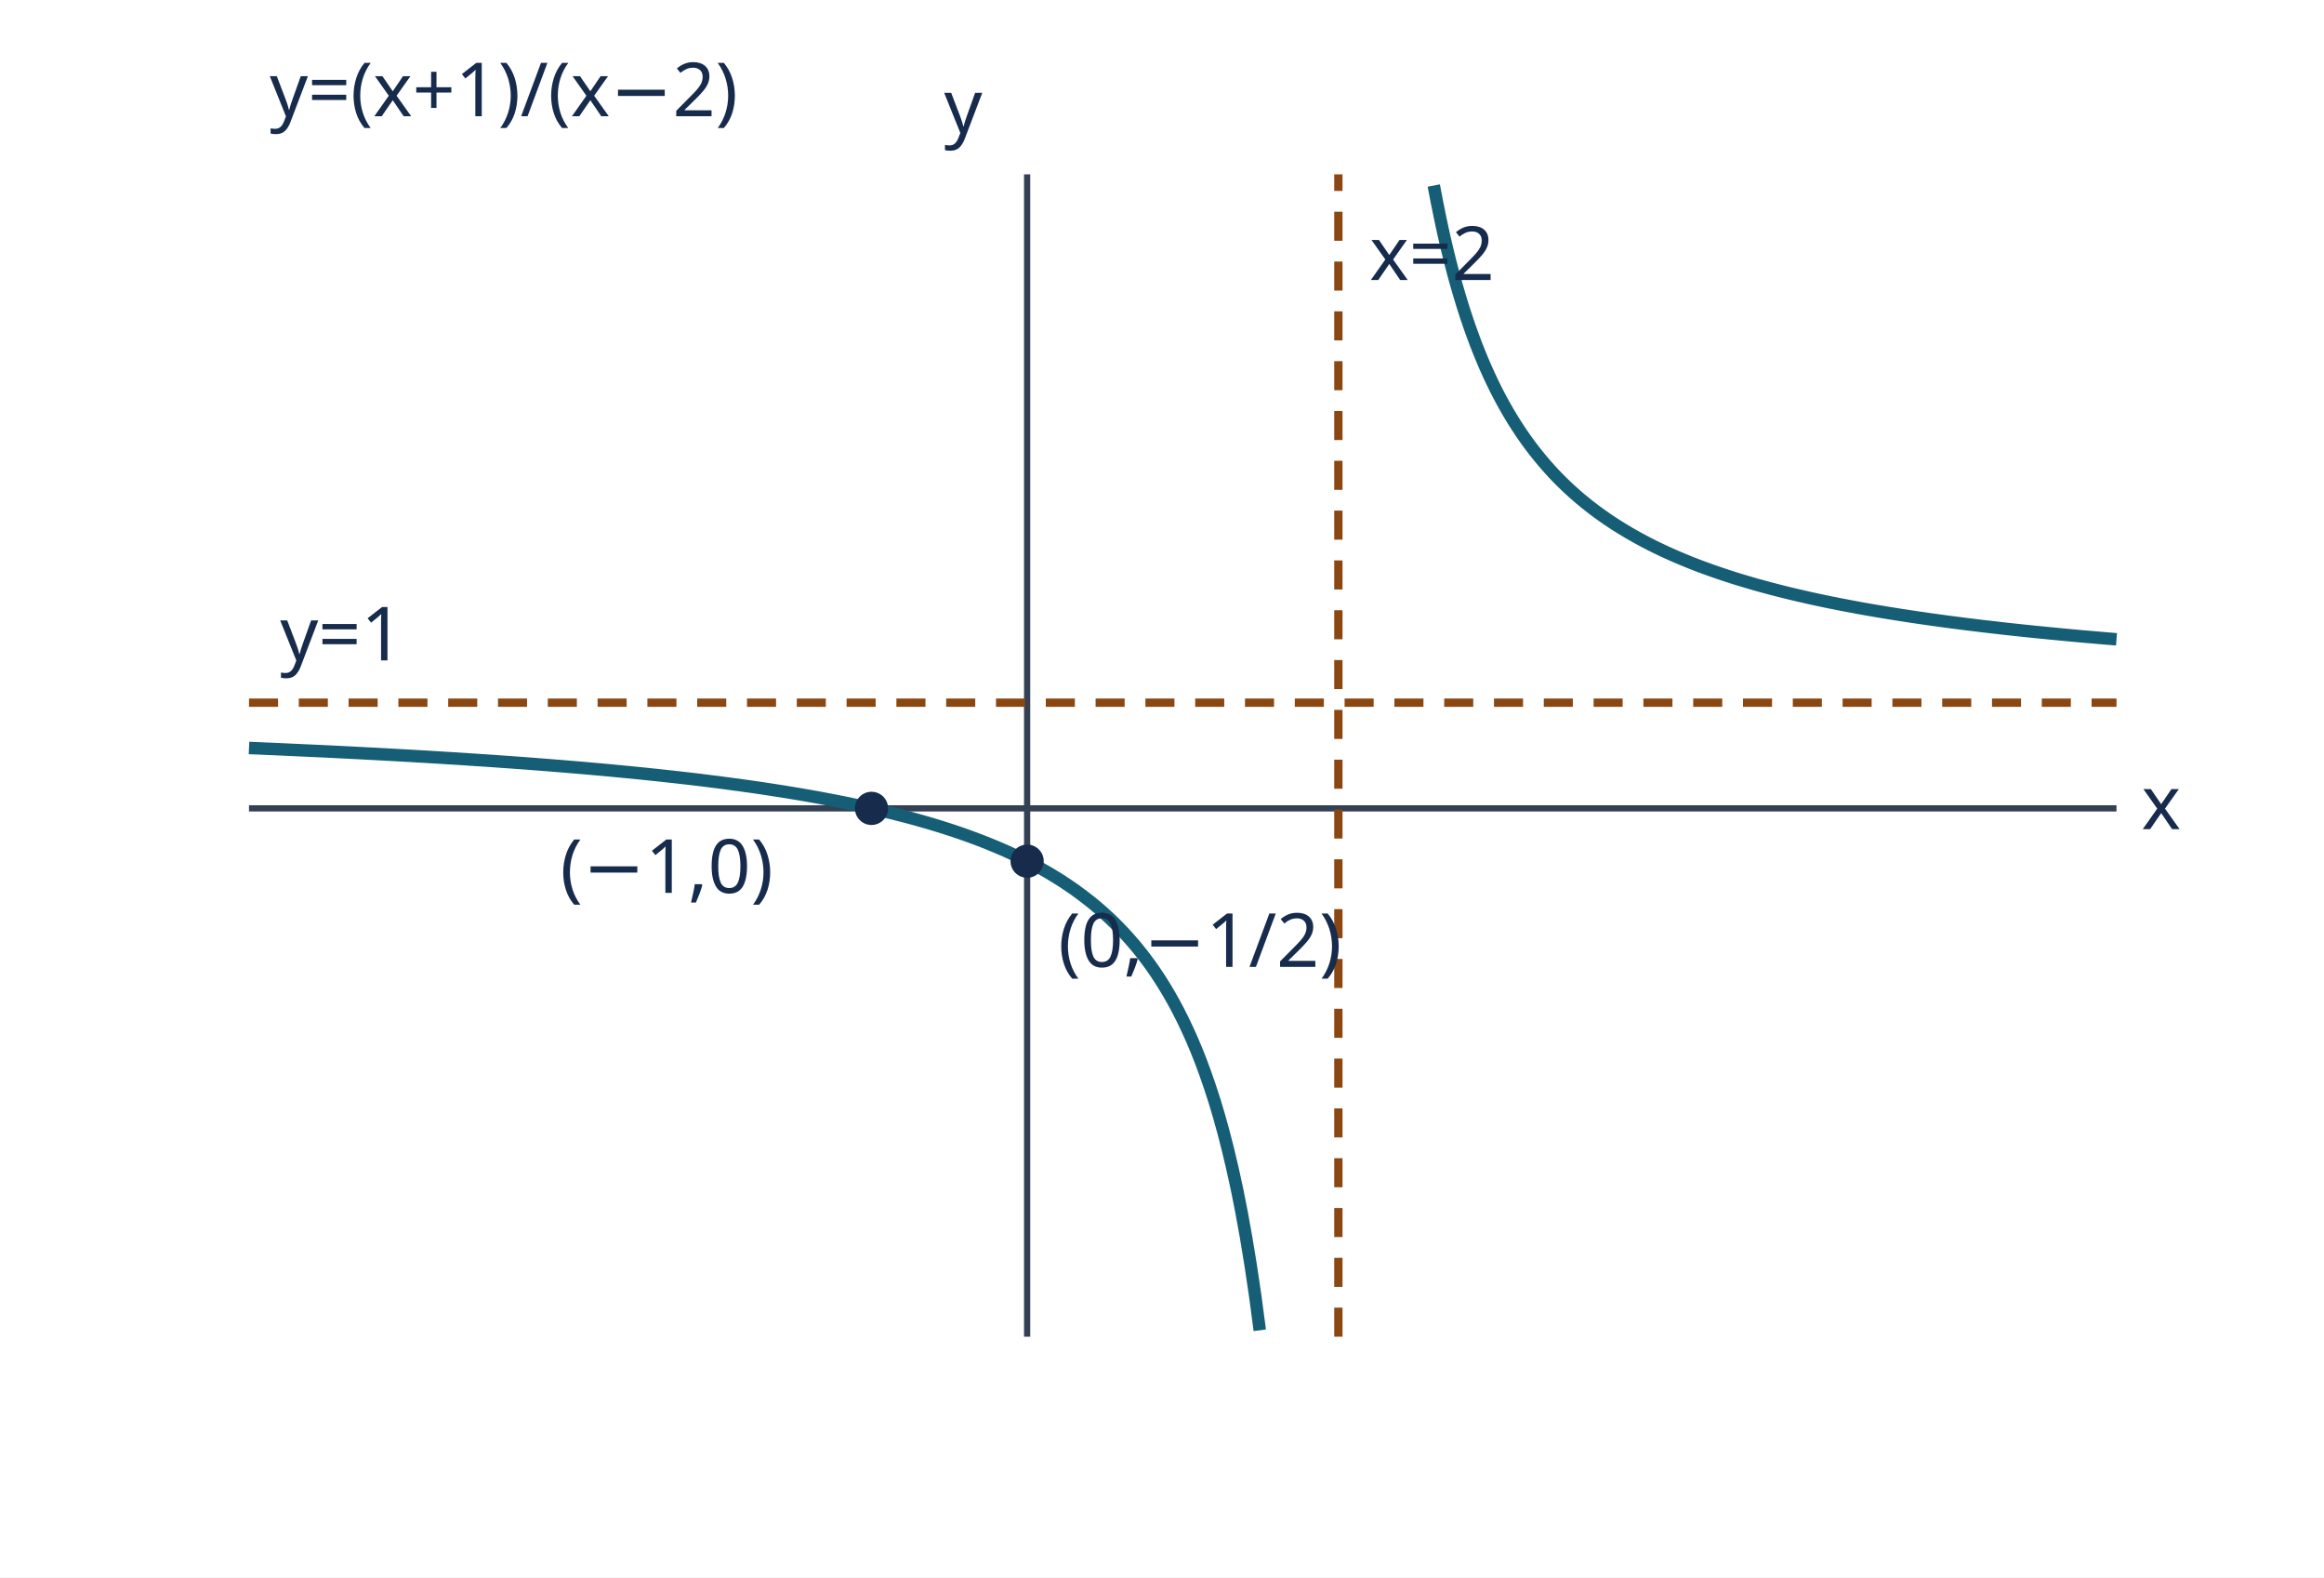
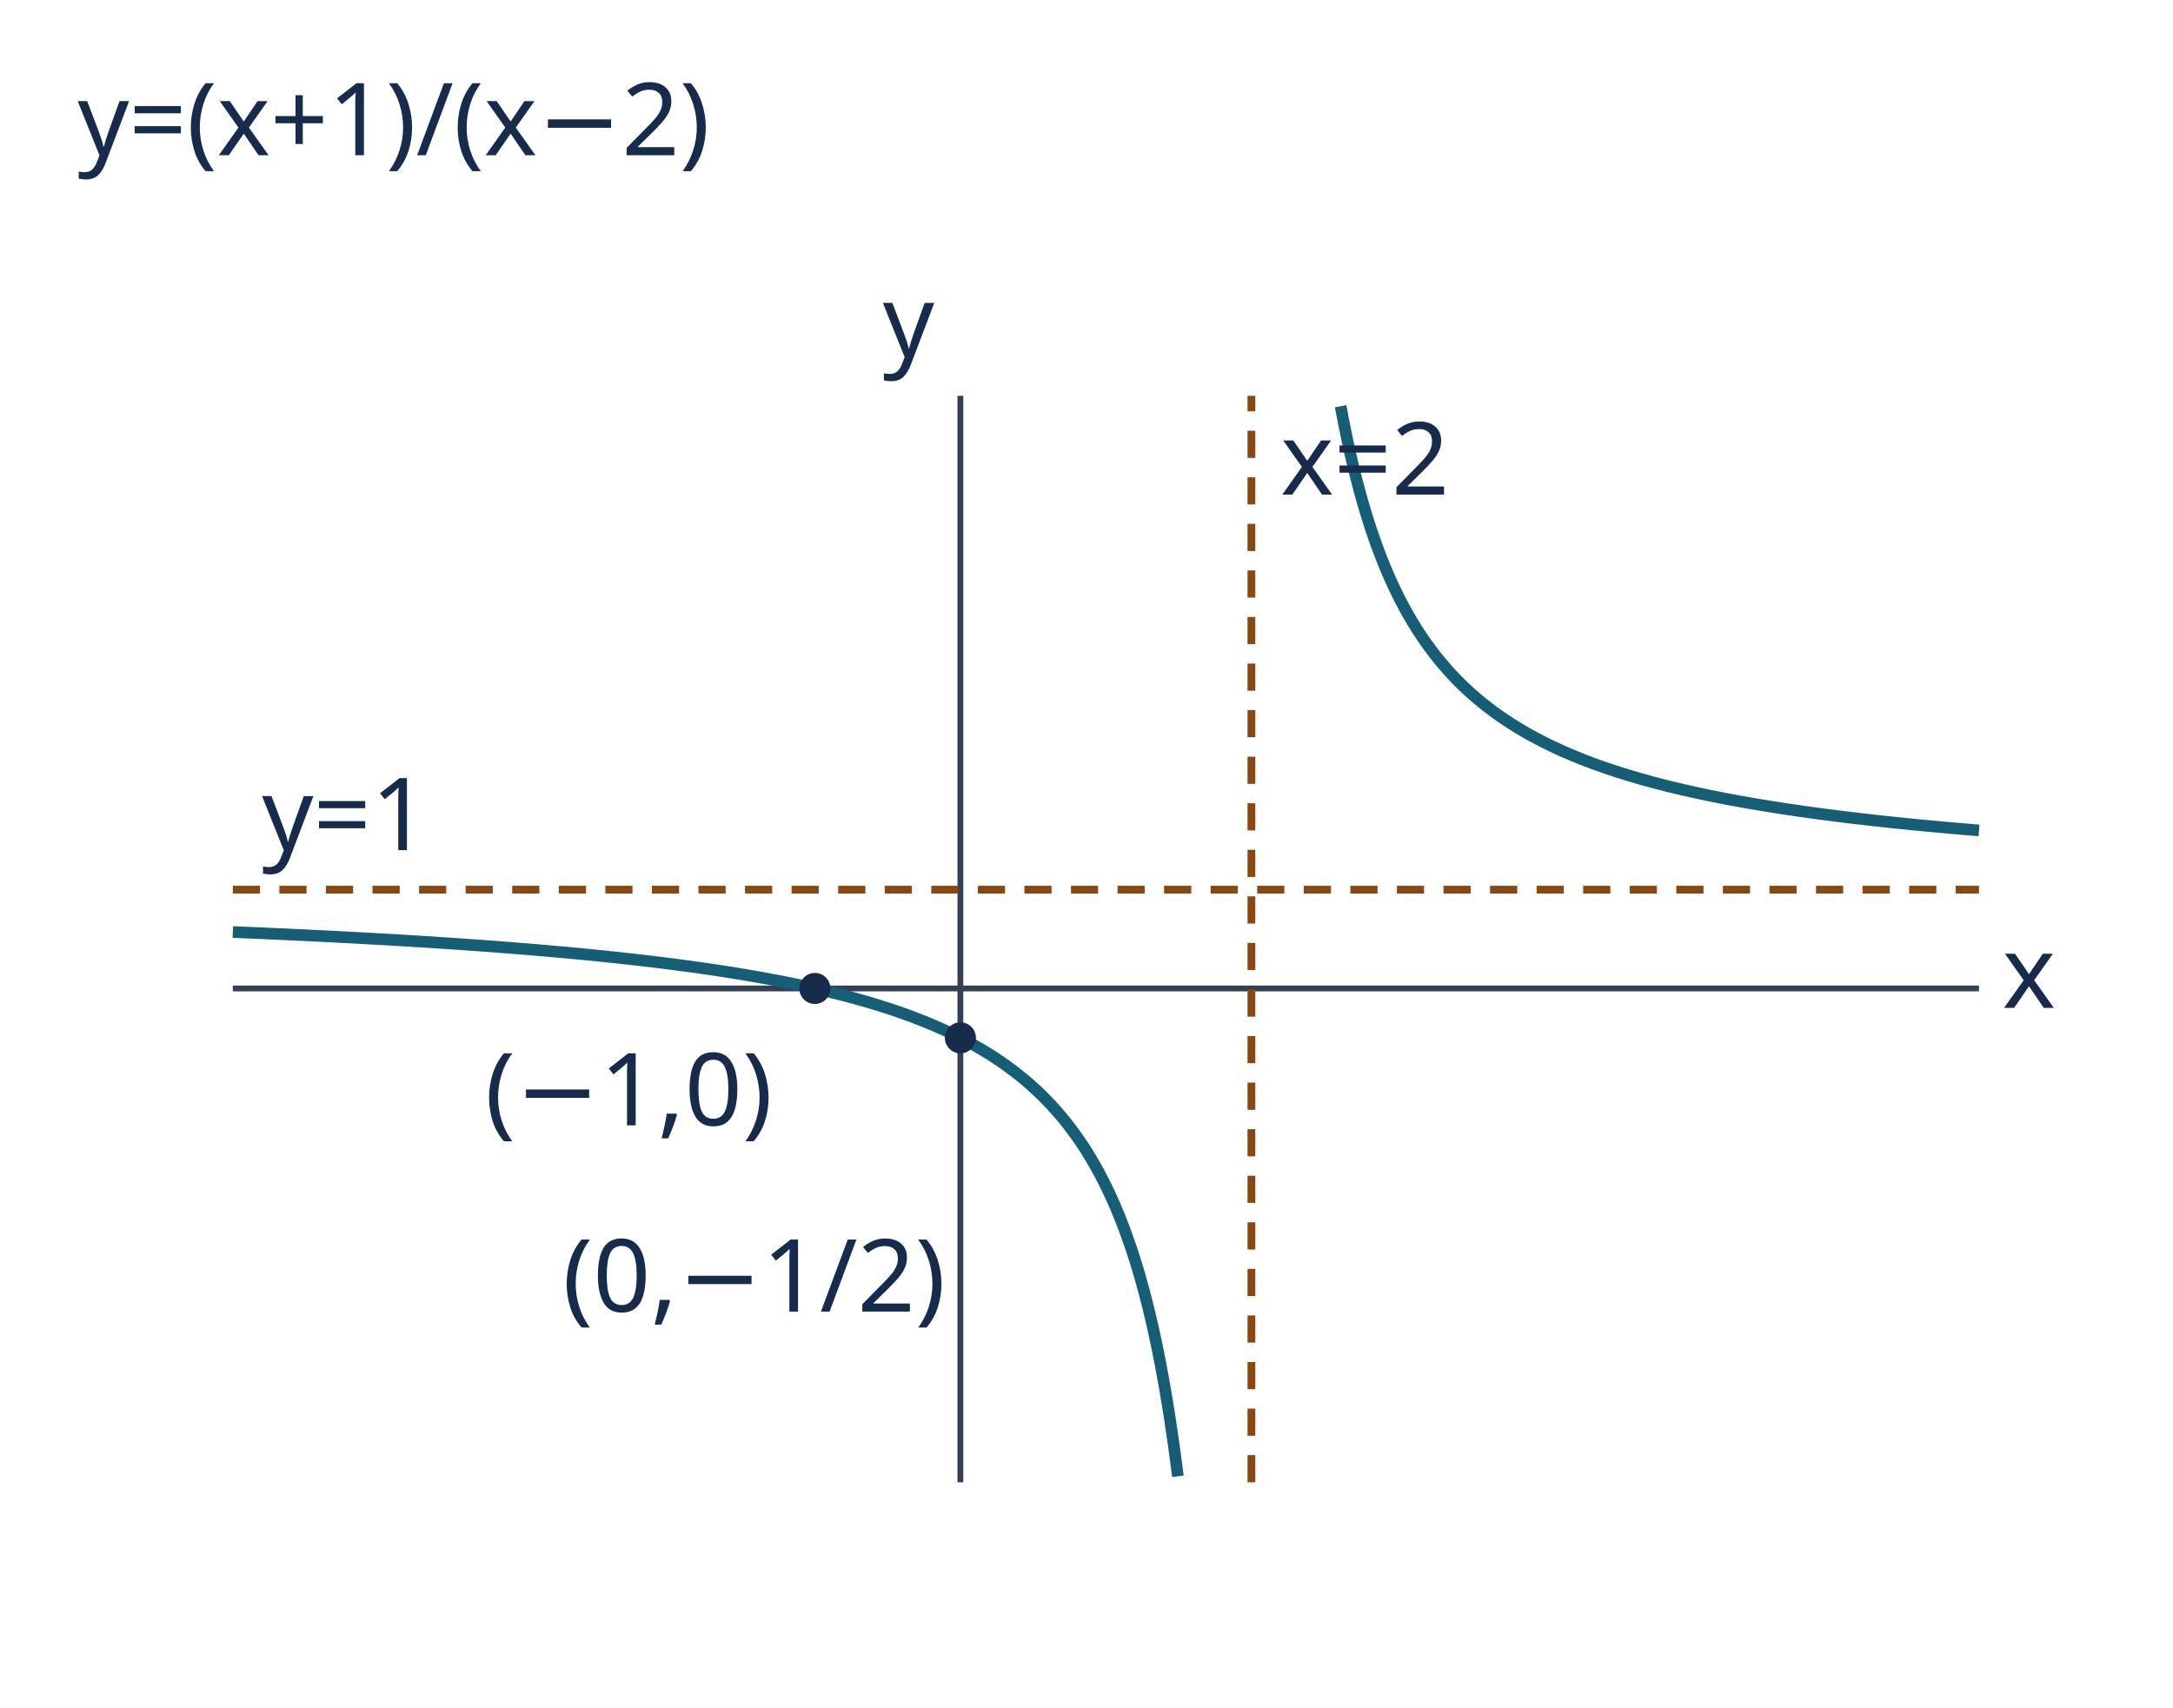
- <svg xmlns="http://www.w3.org/2000/svg" viewBox="0 0 560 380" role="img" aria-labelledby="title desc">
-   <style>text{font:18px sans-serif;fill:#172b4d}.axis{stroke:#344054;stroke-width:1.5}.curve{fill:none;stroke:#155e75;stroke-width:3}.guide{fill:none;stroke:#8a4711;stroke-width:2;stroke-dasharray:7 5}.other{fill:none;stroke:#7c3aed;stroke-width:2.5}.point{fill:#172b4d}.grid{stroke:#d0d5dd;stroke-width:1}</style>
-   <rect width="100%" height="100%" fill="white" />
+ <svg xmlns="http://www.w3.org/2000/svg" viewBox="0 -60 560 440" role="img" aria-labelledby="title desc">
+   <style>text{font:26px sans-serif;fill:#172b4d}.axis{stroke:#344054;stroke-width:1.5}.curve{fill:none;stroke:#155e75;stroke-width:3}.guide{fill:none;stroke:#8a4711;stroke-width:2;stroke-dasharray:7 5}.other{fill:none;stroke:#7c3aed;stroke-width:2.5}.point{fill:#172b4d}.grid{stroke:#d0d5dd;stroke-width:1}</style>
+   <rect x="0" y="-60" width="560" height="440" fill="white" />
  <path class="axis" d="M60.00,194.73 L510.00,194.73" />
  <path class="axis" d="M247.50,322.00 L247.50,42.00" />
  <text x="516.00" y="199.73">x</text>
  <text x="227.50" y="32.00">y</text>
  <polyline class="curve" points="60.00,180.18 61.09,180.23 62.18,180.27 63.28,180.32 64.37,180.37 65.46,180.41 66.55,180.46 67.65,180.51 68.74,180.56 69.83,180.61 70.92,180.66 72.01,180.71 73.11,180.76 74.20,180.81 75.29,180.86 76.38,180.91 77.48,180.96 78.57,181.01 79.66,181.06 80.75,181.12 81.84,181.17 82.94,181.23 84.03,181.28 85.12,181.34 86.21,181.39 87.30,181.45 88.40,181.51 89.49,181.56 90.58,181.62 91.67,181.68 92.77,181.74 93.86,181.80 94.95,181.86 96.04,181.92 97.13,181.98 98.23,182.04 99.32,182.10 100.41,182.17 101.50,182.23 102.60,182.29 103.69,182.36 104.78,182.43 105.87,182.49 106.96,182.56 108.06,182.63 109.15,182.69 110.24,182.76 111.33,182.83 112.42,182.90 113.52,182.98 114.61,183.05 115.70,183.12 116.79,183.19 117.89,183.27 118.98,183.34 120.07,183.42 121.16,183.50 122.25,183.57 123.35,183.65 124.44,183.73 125.53,183.81 126.62,183.89 127.72,183.97 128.81,184.06 129.90,184.14 130.99,184.23 132.08,184.31 133.18,184.40 134.27,184.49 135.36,184.57 136.45,184.66 137.55,184.76 138.64,184.85 139.73,184.94 140.82,185.03 141.91,185.13 143.01,185.23 144.10,185.32 145.19,185.42 146.28,185.52 147.38,185.62 148.47,185.73 149.56,185.83 150.65,185.94 151.74,186.04 152.84,186.15 153.93,186.26 155.02,186.37 156.11,186.48 157.20,186.60 158.30,186.71 159.39,186.83 160.48,186.95 161.57,187.07 162.67,187.19 163.76,187.31 164.85,187.44 165.94,187.56 167.03,187.69 168.13,187.82 169.22,187.95 170.31,188.09 171.40,188.23 172.50,188.36 173.59,188.50 174.68,188.65 175.77,188.79 176.86,188.94 177.96,189.08 179.05,189.24 180.14,189.39 181.23,189.54 182.32,189.70 183.42,189.86 184.51,190.03 185.60,190.19 186.69,190.36 187.79,190.53 188.88,190.70 189.97,190.88 191.06,191.06 192.15,191.24 193.25,191.43 194.34,191.62 195.43,191.81 196.52,192.00 197.62,192.20 198.71,192.41 199.80,192.61 200.89,192.82 201.98,193.03 203.08,193.25 204.17,193.47 205.26,193.70 206.35,193.93 207.45,194.16 208.54,194.40 209.63,194.64 210.72,194.89 211.81,195.14 212.91,195.40 214.00,195.67 215.09,195.93 216.18,196.21 217.27,196.49 218.37,196.77 219.46,197.06 220.55,197.36 221.64,197.67 222.74,197.98 223.83,198.29 224.92,198.62 226.01,198.95 227.10,199.29 228.20,199.64 229.29,199.99 230.38,200.36 231.47,200.73 232.57,201.11 233.66,201.51 234.75,201.91 235.84,202.32 236.93,202.74 238.03,203.17 239.12,203.62 240.21,204.07 241.30,204.54 242.40,205.02 243.49,205.52 244.58,206.02 245.67,206.55 246.76,207.08 247.86,207.64 248.95,208.21 250.04,208.79 251.13,209.40 252.23,210.02 253.32,210.67 254.41,211.33 255.50,212.01 256.59,212.72 257.69,213.46 258.78,214.21 259.87,215.00 260.96,215.81 262.05,216.65 263.15,217.52 264.24,218.42 265.33,219.36 266.42,220.34 267.52,221.35 268.61,222.41 269.70,223.51 270.79,224.65 271.88,225.85 272.98,227.10 274.07,228.40 275.16,229.76 276.25,231.19 277.35,232.69 278.44,234.26 279.53,235.91 280.62,237.65 281.71,239.48 282.81,241.42 283.90,243.46 284.99,245.62 286.08,247.91 287.18,250.34 288.27,252.92 289.36,255.68 290.45,258.63 291.54,261.78 292.64,265.16 293.73,268.80 294.82,272.73 295.91,276.98 297.00,281.59 298.10,286.62 299.19,292.12 300.28,298.16 301.37,304.82 302.47,312.21 303.56,320.45" />
  <polyline class="curve" points="345.49,44.69 346.27,48.78 347.05,52.61 347.82,56.20 348.60,59.57 349.38,62.76 350.16,65.76 350.94,68.60 351.72,71.28 352.50,73.83 353.28,76.25 354.06,78.54 354.84,80.73 355.62,82.82 356.40,84.80 357.18,86.70 357.96,88.52 358.74,90.26 359.52,91.92 360.30,93.52 361.08,95.05 361.86,96.52 362.64,97.93 363.42,99.29 364.20,100.60 364.98,101.86 365.76,103.07 366.54,104.25 367.32,105.38 368.10,106.47 368.88,107.53 369.66,108.55 370.44,109.53 371.22,110.49 372.00,111.42 372.78,112.31 373.55,113.18 374.33,114.03 375.11,114.85 375.89,115.64 376.67,116.41 377.45,117.16 378.23,117.89 379.01,118.60 379.79,119.29 380.57,119.96 381.35,120.61 382.13,121.25 382.91,121.87 383.69,122.47 384.47,123.06 385.25,123.64 386.03,124.20 386.81,124.74 387.59,125.28 388.37,125.80 389.15,126.31 389.93,126.80 390.71,127.29 391.49,127.76 392.27,128.23 393.05,128.68 393.83,129.12 394.61,129.56 395.39,129.98 396.17,130.40 396.95,130.81 397.73,131.21 398.50,131.60 399.28,131.98 400.06,132.35 400.84,132.72 401.62,133.08 402.40,133.43 403.18,133.78 403.96,134.12 404.74,134.45 405.52,134.78 406.30,135.10 407.08,135.42 407.86,135.73 408.64,136.03 409.42,136.33 410.20,136.62 410.98,136.91 411.76,137.19 412.54,137.47 413.32,137.74 414.10,138.01 414.88,138.27 415.66,138.53 416.44,138.79 417.22,139.04 418.00,139.29 418.78,139.53 419.56,139.77 420.34,140.00 421.12,140.23 421.90,140.46 422.68,140.69 423.45,140.91 424.23,141.12 425.01,141.34 425.79,141.55 426.57,141.76 427.35,141.96 428.13,142.16 428.91,142.36 429.69,142.56 430.47,142.75 431.25,142.94 432.03,143.13 432.81,143.31 433.59,143.50 434.37,143.67 435.15,143.85 435.93,144.03 436.71,144.20 437.49,144.37 438.27,144.54 439.05,144.70 439.83,144.87 440.61,145.03 441.39,145.19 442.17,145.34 442.95,145.50 443.73,145.65 444.51,145.80 445.29,145.95 446.07,146.10 446.85,146.24 447.62,146.39 448.40,146.53 449.18,146.67 449.96,146.81 450.74,146.94 451.52,147.08 452.30,147.21 453.08,147.34 453.86,147.47 454.64,147.60 455.42,147.73 456.20,147.85 456.98,147.98 457.76,148.10 458.54,148.22 459.32,148.34 460.10,148.46 460.88,148.58 461.66,148.69 462.44,148.81 463.22,148.92 464.00,149.03 464.78,149.15 465.56,149.26 466.34,149.36 467.12,149.47 467.90,149.58 468.68,149.68 469.46,149.79 470.24,149.89 471.02,149.99 471.80,150.09 472.57,150.19 473.35,150.29 474.13,150.39 474.91,150.48 475.69,150.58 476.47,150.67 477.25,150.77 478.03,150.86 478.81,150.95 479.59,151.04 480.37,151.13 481.15,151.22 481.93,151.31 482.71,151.40 483.49,151.49 484.27,151.57 485.05,151.66 485.83,151.74 486.61,151.82 487.39,151.91 488.17,151.99 488.95,152.07 489.73,152.15 490.51,152.23 491.29,152.31 492.07,152.38 492.85,152.46 493.63,152.54 494.41,152.61 495.19,152.69 495.97,152.76 496.75,152.84 497.52,152.91 498.30,152.98 499.08,153.06 499.86,153.13 500.64,153.20 501.42,153.27 502.20,153.34 502.98,153.41 503.76,153.47 504.54,153.54 505.32,153.61 506.10,153.68 506.88,153.74 507.66,153.81 508.44,153.87 509.22,153.94 510.00,154.00" />
  <path class="guide" d="M322.50,322.00 L322.50,42.00" />
  <path class="guide" d="M60.00,169.27 L510.00,169.27" />
  <text x="330.00" y="67.45">x=2</text>
  <text x="67.50" y="159.09">y=1</text>
-   <text x="65.00" y="28.00">y=(x+1)/(x−2)</text>
+   <text x="20" y="-20">y=(x+1)/(x−2)</text>
  <circle class="point" cx="210.00" cy="194.73" r="4" />
-   <text x="135.00" y="215.09">(−1,0)</text>
+   <text x="125" y="230">(−1,0)</text>
  <circle class="point" cx="247.50" cy="207.45" r="4" />
-   <text x="255.00" y="232.91">(0,−1/2)</text>
+   <text x="145" y="278">(0,−1/2)</text>
</svg>
